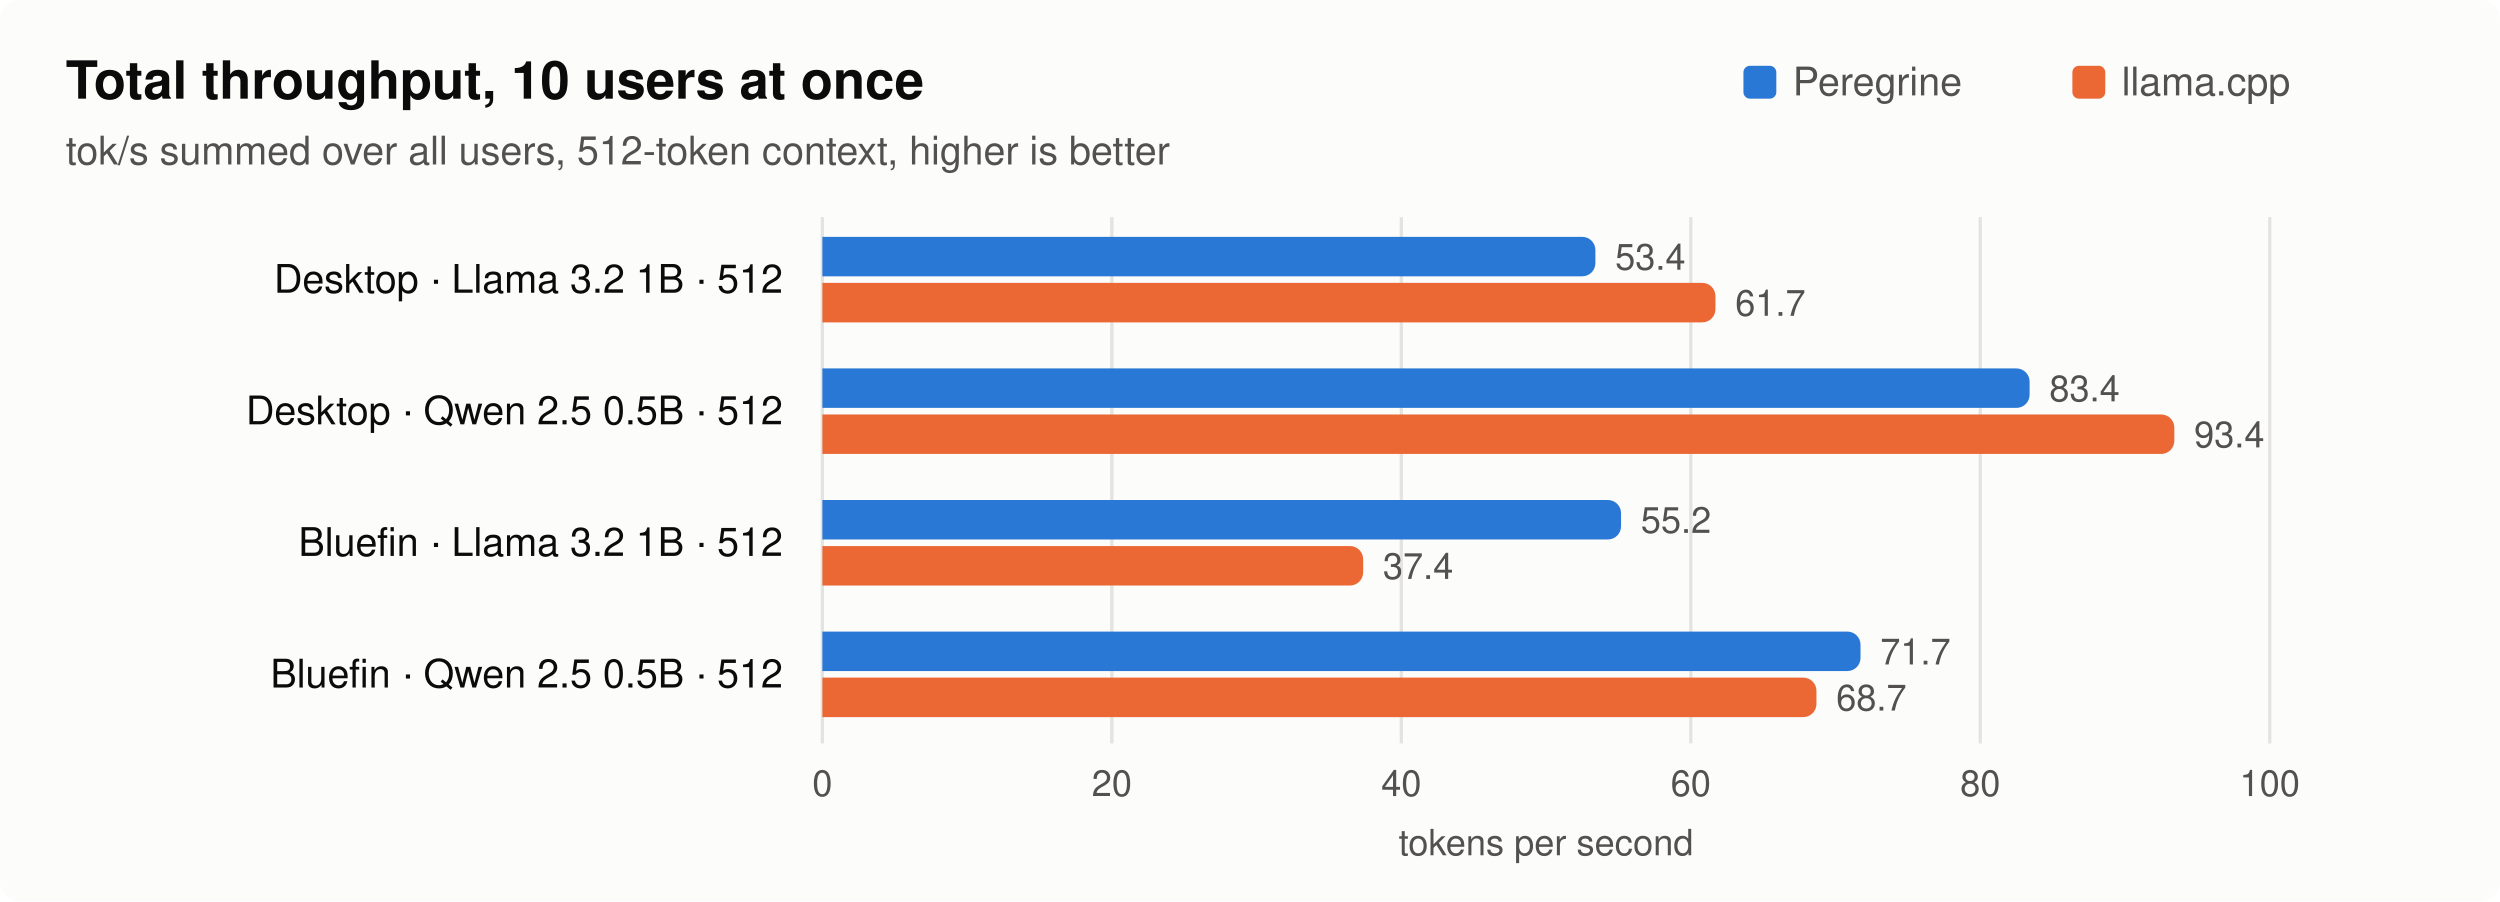
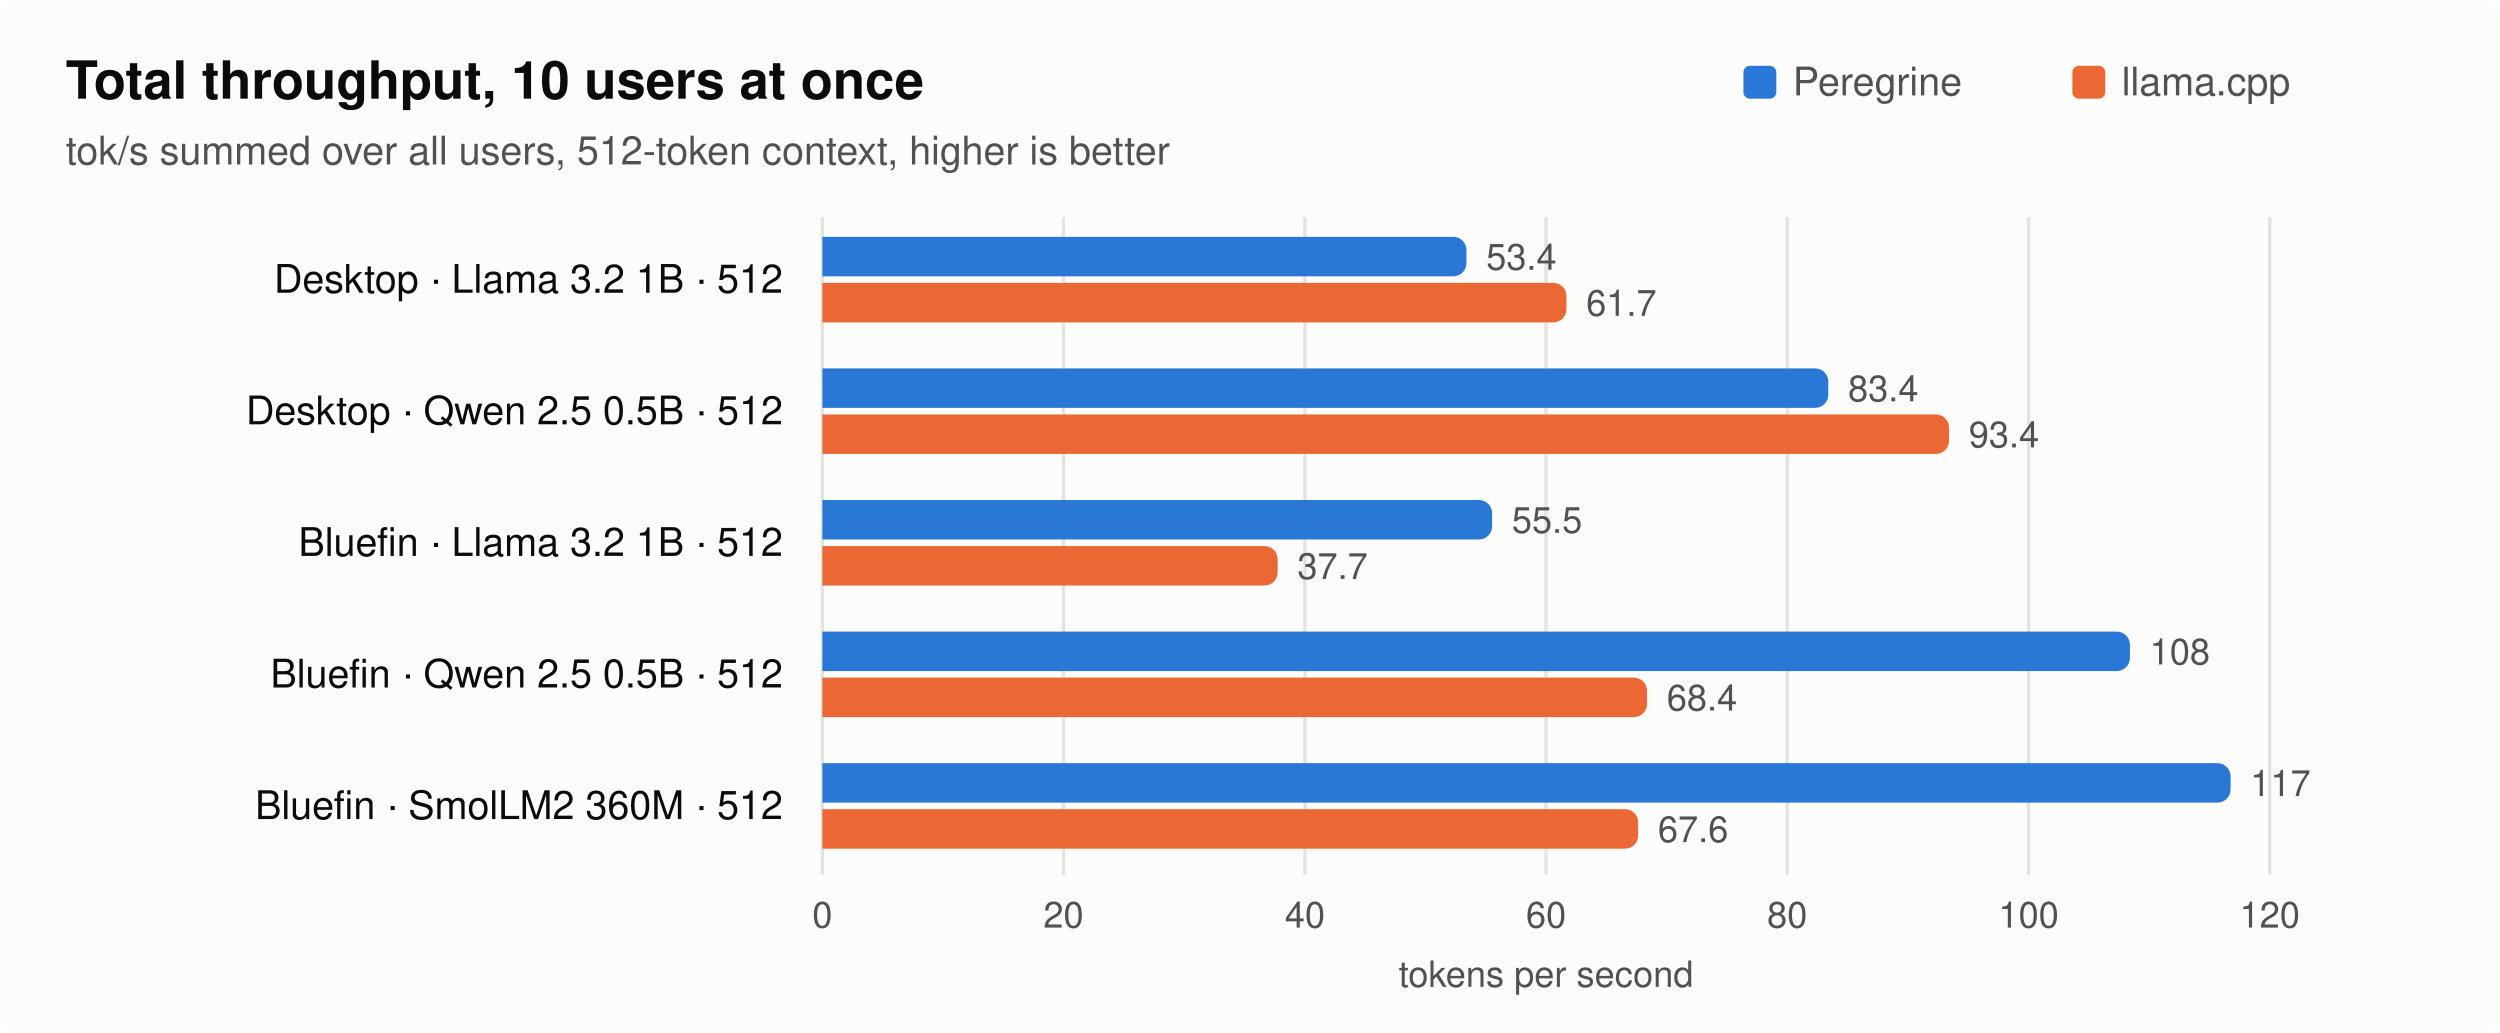
- <svg xmlns="http://www.w3.org/2000/svg" width="760" height="274" viewBox="0 0 760 274" role="img" aria-label="Total throughput, 10 users at once">
+ <svg xmlns="http://www.w3.org/2000/svg" width="760" height="314" viewBox="0 0 760 314" role="img" aria-label="Total throughput, 10 users at once">
  <style>
  .surface { fill: #fcfcfb; }
  .t1 { fill: #0b0b0b; } .t2 { fill: #52514e; }
  .grid { stroke: #e4e3df; } .ref { stroke: #52514e; }
  .s1 { fill: #2a78d6; } .s2 { fill: #eb6834; }
  .gap { stroke: #fcfcfb; }
  text { font-family: -apple-system, BlinkMacSystemFont, "Segoe UI", Helvetica, Arial, sans-serif; }
  @media (prefers-color-scheme: dark) {
    .surface { fill: #1a1a19; }
    .t1 { fill: #f0efec; } .t2 { fill: #c3c2b7; }
    .grid { stroke: #383835; } .ref { stroke: #c3c2b7; }
    .s1 { fill: #3987e5; } .s2 { fill: #d95926; }
    .gap { stroke: #1a1a19; }
  }
</style>
-   <rect class="surface" width="760" height="274" rx="6" />
+   <rect class="surface" width="760" height="314" rx="6" />
  <text class="t1" x="20" y="30" font-size="16" font-weight="600">Total throughput, 10 users at once</text>
  <text class="t2" x="20" y="50" font-size="12">tok/s summed over all users, 512-token context, higher is better</text>
  <rect class="s1" x="530" y="20" width="10" height="10" rx="2" />
  <text class="t2" x="545" y="29" font-size="12">Peregrine</text>
  <rect class="s2" x="630" y="20" width="10" height="10" rx="2" />
  <text class="t2" x="645" y="29" font-size="12">llama.cpp</text>
-   <line class="grid" x1="250.0" y1="66" x2="250.0" y2="226" stroke-width="1" />
-   <text class="t2" x="250.0" y="242" font-size="11" text-anchor="middle">0</text>
-   <line class="grid" x1="338.0" y1="66" x2="338.0" y2="226" stroke-width="1" />
-   <text class="t2" x="338.0" y="242" font-size="11" text-anchor="middle">20</text>
-   <line class="grid" x1="426.0" y1="66" x2="426.0" y2="226" stroke-width="1" />
-   <text class="t2" x="426.0" y="242" font-size="11" text-anchor="middle">40</text>
-   <line class="grid" x1="514.0" y1="66" x2="514.0" y2="226" stroke-width="1" />
-   <text class="t2" x="514.0" y="242" font-size="11" text-anchor="middle">60</text>
-   <line class="grid" x1="602.0" y1="66" x2="602.0" y2="226" stroke-width="1" />
-   <text class="t2" x="602.0" y="242" font-size="11" text-anchor="middle">80</text>
-   <line class="grid" x1="690.0" y1="66" x2="690.0" y2="226" stroke-width="1" />
-   <text class="t2" x="690.0" y="242" font-size="11" text-anchor="middle">100</text>
+   <line class="grid" x1="250.0" y1="66" x2="250.0" y2="266" stroke-width="1" />
+   <text class="t2" x="250.0" y="282" font-size="11" text-anchor="middle">0</text>
+   <line class="grid" x1="323.3" y1="66" x2="323.3" y2="266" stroke-width="1" />
+   <text class="t2" x="323.3" y="282" font-size="11" text-anchor="middle">20</text>
+   <line class="grid" x1="396.7" y1="66" x2="396.7" y2="266" stroke-width="1" />
+   <text class="t2" x="396.7" y="282" font-size="11" text-anchor="middle">40</text>
+   <line class="grid" x1="470.0" y1="66" x2="470.0" y2="266" stroke-width="1" />
+   <text class="t2" x="470.0" y="282" font-size="11" text-anchor="middle">60</text>
+   <line class="grid" x1="543.3" y1="66" x2="543.3" y2="266" stroke-width="1" />
+   <text class="t2" x="543.3" y="282" font-size="11" text-anchor="middle">80</text>
+   <line class="grid" x1="616.7" y1="66" x2="616.7" y2="266" stroke-width="1" />
+   <text class="t2" x="616.7" y="282" font-size="11" text-anchor="middle">100</text>
+   <line class="grid" x1="690.0" y1="66" x2="690.0" y2="266" stroke-width="1" />
+   <text class="t2" x="690.0" y="282" font-size="11" text-anchor="middle">120</text>
  <text class="t1" x="238" y="89.0" font-size="12" text-anchor="end">Desktop · Llama 3.2 1B · 512</text>
-   <path class="s1" d="M250.0,72.0 H481.0 A4.0,4.0 0 0 1 485.0,76.0 V80.0 A4.0,4.0 0 0 1 481.0,84.0 H250.0 Z" />
-   <text class="t2" x="491.0" y="82" font-size="11">53.4</text>
-   <path class="s2" d="M250.0,86.0 H517.5 A4.0,4.0 0 0 1 521.5,90.0 V94.0 A4.0,4.0 0 0 1 517.5,98.0 H250.0 Z" />
-   <text class="t2" x="527.5" y="96" font-size="11">61.7</text>
+   <path class="s1" d="M250.0,72.0 H441.8 A4.0,4.0 0 0 1 445.8,76.0 V80.0 A4.0,4.0 0 0 1 441.8,84.0 H250.0 Z" />
+   <text class="t2" x="451.8" y="82" font-size="11">53.4</text>
+   <path class="s2" d="M250.0,86.0 H472.2 A4.0,4.0 0 0 1 476.2,90.0 V94.0 A4.0,4.0 0 0 1 472.2,98.0 H250.0 Z" />
+   <text class="t2" x="482.2" y="96" font-size="11">61.7</text>
  <text class="t1" x="238" y="129.0" font-size="12" text-anchor="end">Desktop · Qwen 2.5 0.5B · 512</text>
-   <path class="s1" d="M250.0,112.0 H613.0 A4.0,4.0 0 0 1 617.0,116.0 V120.0 A4.0,4.0 0 0 1 613.0,124.0 H250.0 Z" />
-   <text class="t2" x="623.0" y="122" font-size="11">83.4</text>
-   <path class="s2" d="M250.0,126.0 H657.0 A4.0,4.0 0 0 1 661.0,130.0 V134.0 A4.0,4.0 0 0 1 657.0,138.0 H250.0 Z" />
-   <text class="t2" x="667.0" y="136" font-size="11">93.4</text>
+   <path class="s1" d="M250.0,112.0 H551.8 A4.0,4.0 0 0 1 555.8,116.0 V120.0 A4.0,4.0 0 0 1 551.8,124.0 H250.0 Z" />
+   <text class="t2" x="561.8" y="122" font-size="11">83.4</text>
+   <path class="s2" d="M250.0,126.0 H588.5 A4.0,4.0 0 0 1 592.5,130.0 V134.0 A4.0,4.0 0 0 1 588.5,138.0 H250.0 Z" />
+   <text class="t2" x="598.5" y="136" font-size="11">93.4</text>
  <text class="t1" x="238" y="169.0" font-size="12" text-anchor="end">Bluefin · Llama 3.2 1B · 512</text>
-   <path class="s1" d="M250.0,152.0 H488.8 A4.0,4.0 0 0 1 492.8,156.0 V160.0 A4.0,4.0 0 0 1 488.8,164.0 H250.0 Z" />
-   <text class="t2" x="498.8" y="162" font-size="11">55.2</text>
-   <path class="s2" d="M250.0,166.0 H410.4 A4.0,4.0 0 0 1 414.4,170.0 V174.0 A4.0,4.0 0 0 1 410.4,178.0 H250.0 Z" />
-   <text class="t2" x="420.4" y="176" font-size="11">37.4</text>
+   <path class="s1" d="M250.0,152.0 H449.6 A4.0,4.0 0 0 1 453.6,156.0 V160.0 A4.0,4.0 0 0 1 449.6,164.0 H250.0 Z" />
+   <text class="t2" x="459.6" y="162" font-size="11">55.5</text>
+   <path class="s2" d="M250.0,166.0 H384.4 A4.0,4.0 0 0 1 388.4,170.0 V174.0 A4.0,4.0 0 0 1 384.4,178.0 H250.0 Z" />
+   <text class="t2" x="394.4" y="176" font-size="11">37.7</text>
  <text class="t1" x="238" y="209.0" font-size="12" text-anchor="end">Bluefin · Qwen 2.5 0.5B · 512</text>
-   <path class="s1" d="M250.0,192.0 H561.6 A4.0,4.0 0 0 1 565.6,196.0 V200.0 A4.0,4.0 0 0 1 561.6,204.0 H250.0 Z" />
-   <text class="t2" x="571.6" y="202" font-size="11">71.7</text>
-   <path class="s2" d="M250.0,206.0 H548.2 A4.0,4.0 0 0 1 552.2,210.0 V214.0 A4.0,4.0 0 0 1 548.2,218.0 H250.0 Z" />
-   <text class="t2" x="558.2" y="216" font-size="11">68.7</text>
-   <text class="t2" x="470.0" y="260" font-size="11" text-anchor="middle">tokens per second</text>
+   <path class="s1" d="M250.0,192.0 H643.5 A4.0,4.0 0 0 1 647.5,196.0 V200.0 A4.0,4.0 0 0 1 643.5,204.0 H250.0 Z" />
+   <text class="t2" x="653.5" y="202" font-size="11">108</text>
+   <path class="s2" d="M250.0,206.0 H496.7 A4.0,4.0 0 0 1 500.7,210.0 V214.0 A4.0,4.0 0 0 1 496.7,218.0 H250.0 Z" />
+   <text class="t2" x="506.7" y="216" font-size="11">68.4</text>
+   <text class="t1" x="238" y="249.0" font-size="12" text-anchor="end">Bluefin · SmolLM2 360M · 512</text>
+   <path class="s1" d="M250.0,232.0 H674.1 A4.0,4.0 0 0 1 678.1,236.0 V240.0 A4.0,4.0 0 0 1 674.1,244.0 H250.0 Z" />
+   <text class="t2" x="684.1" y="242" font-size="11">117</text>
+   <path class="s2" d="M250.0,246.0 H494.0 A4.0,4.0 0 0 1 498.0,250.0 V254.0 A4.0,4.0 0 0 1 494.0,258.0 H250.0 Z" />
+   <text class="t2" x="504.0" y="256" font-size="11">67.6</text>
+   <text class="t2" x="470.0" y="300" font-size="11" text-anchor="middle">tokens per second</text>
</svg>
